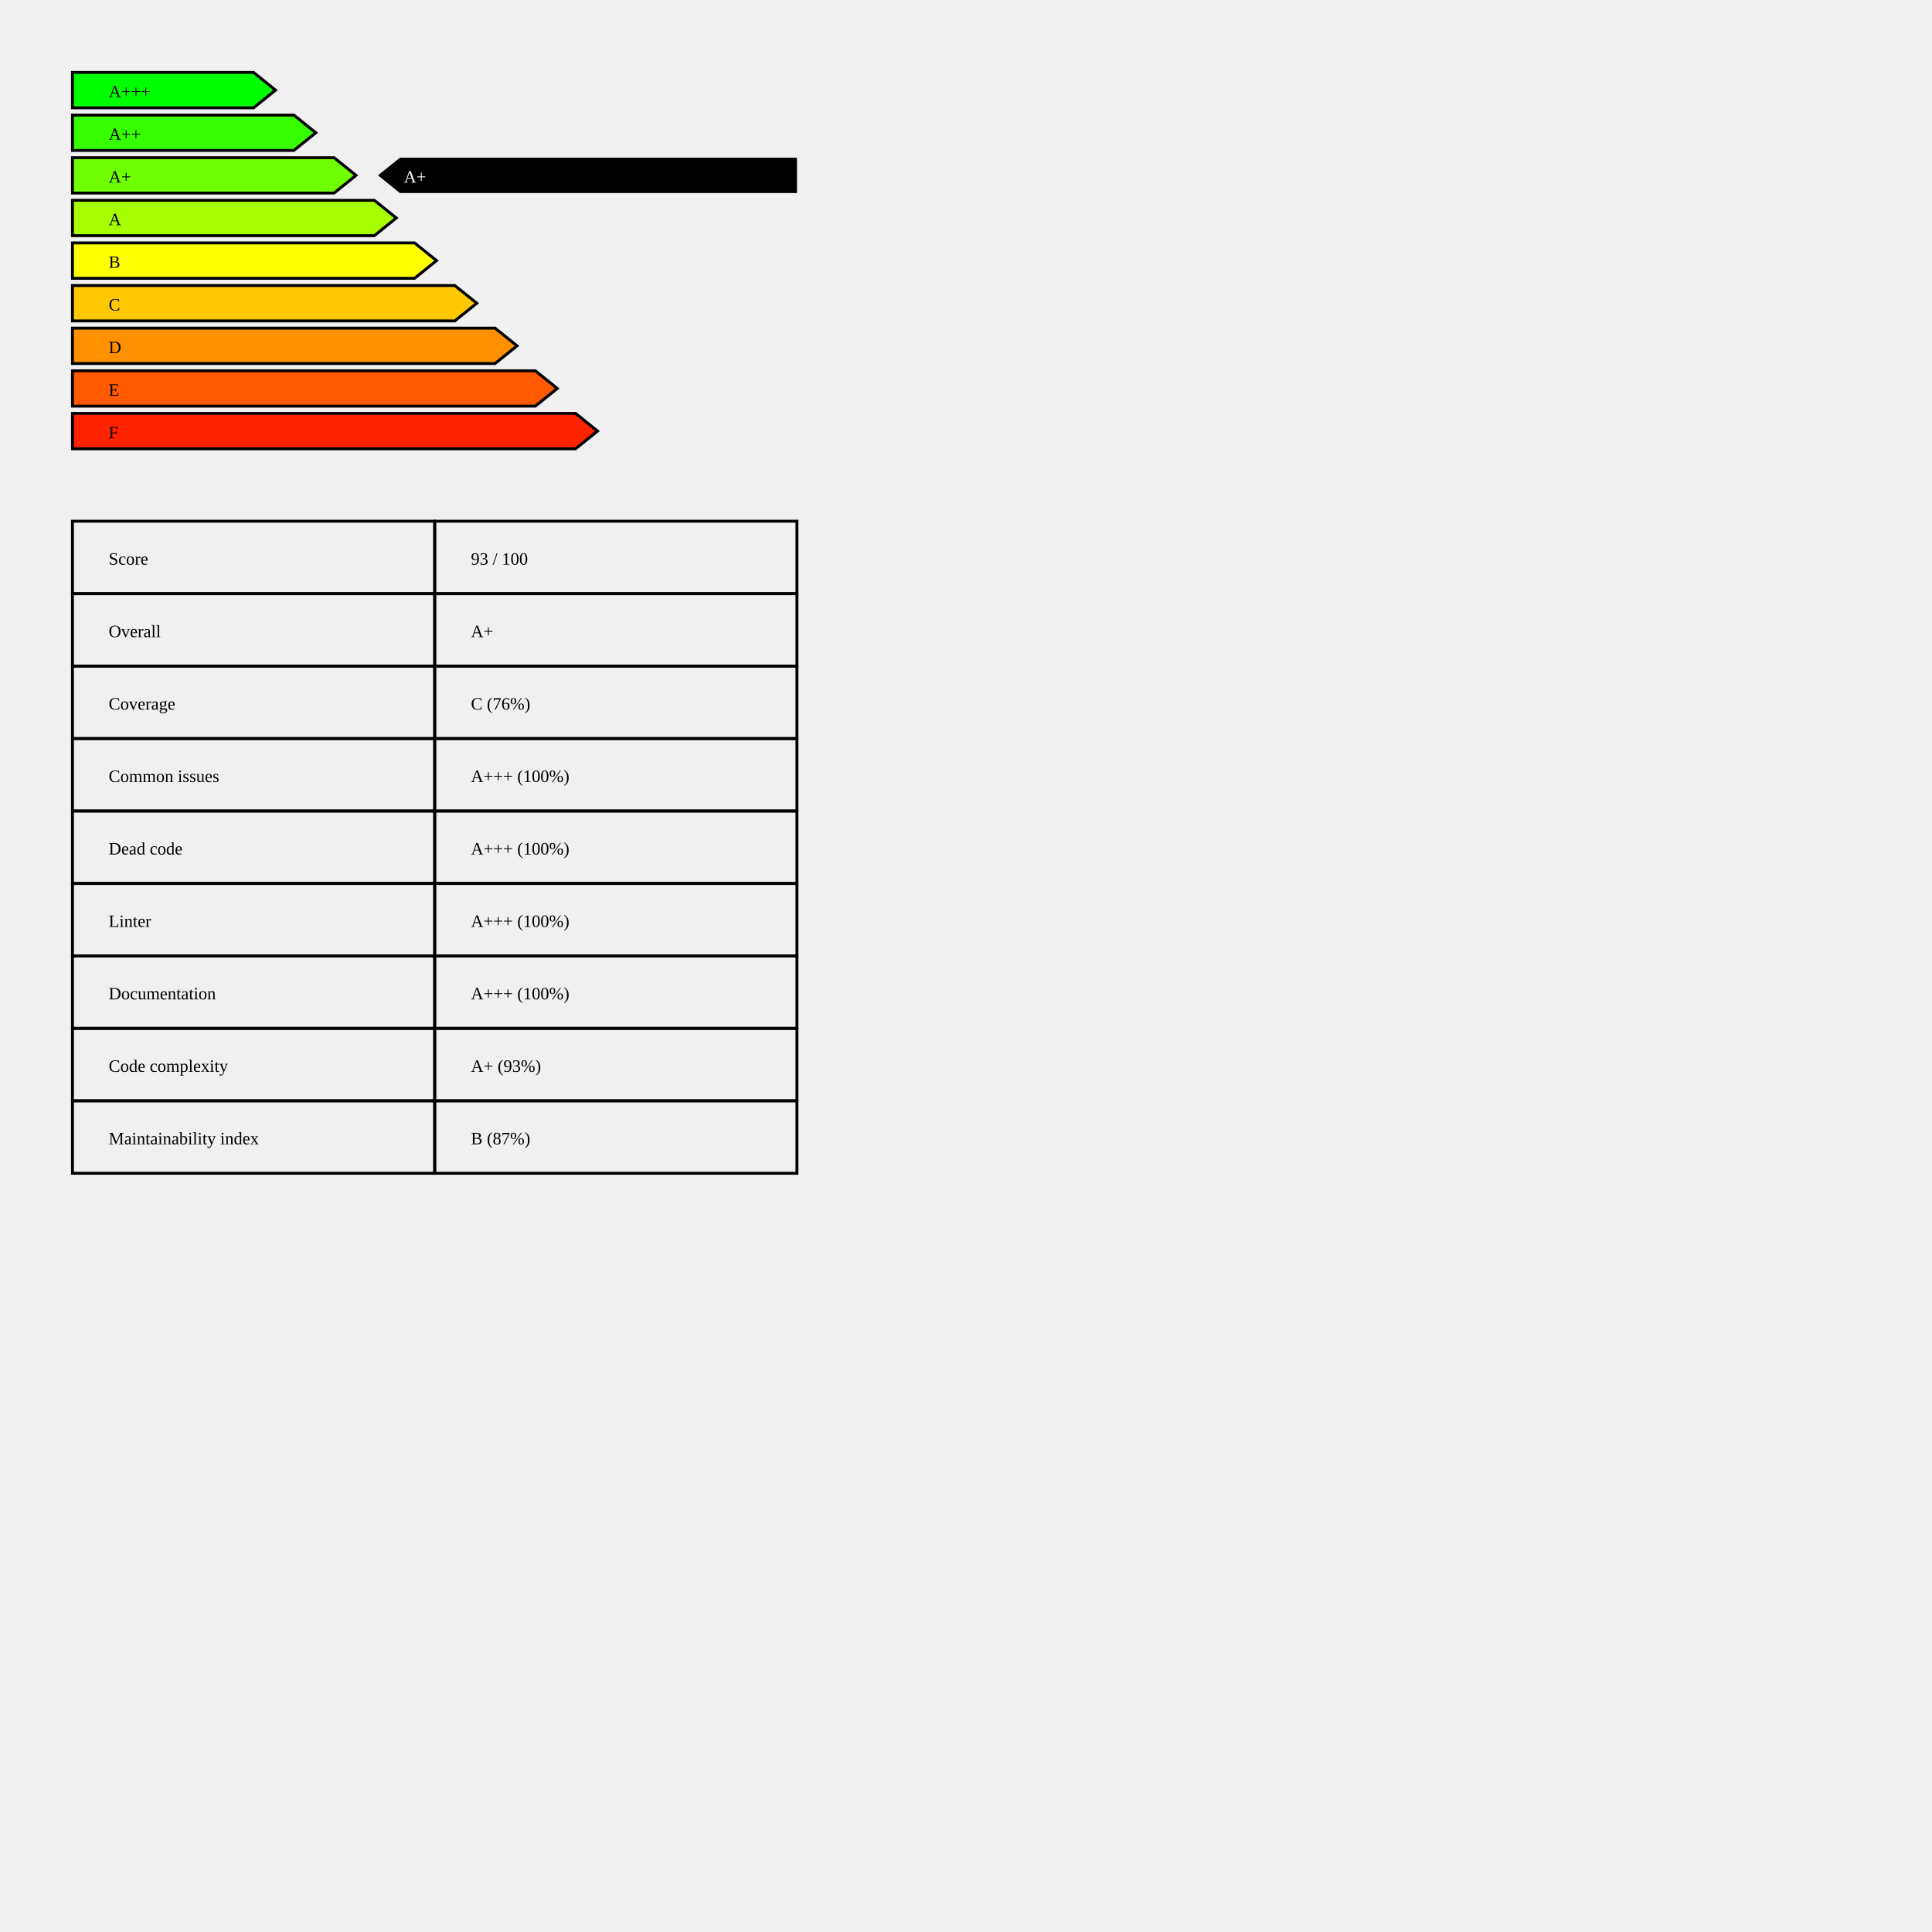
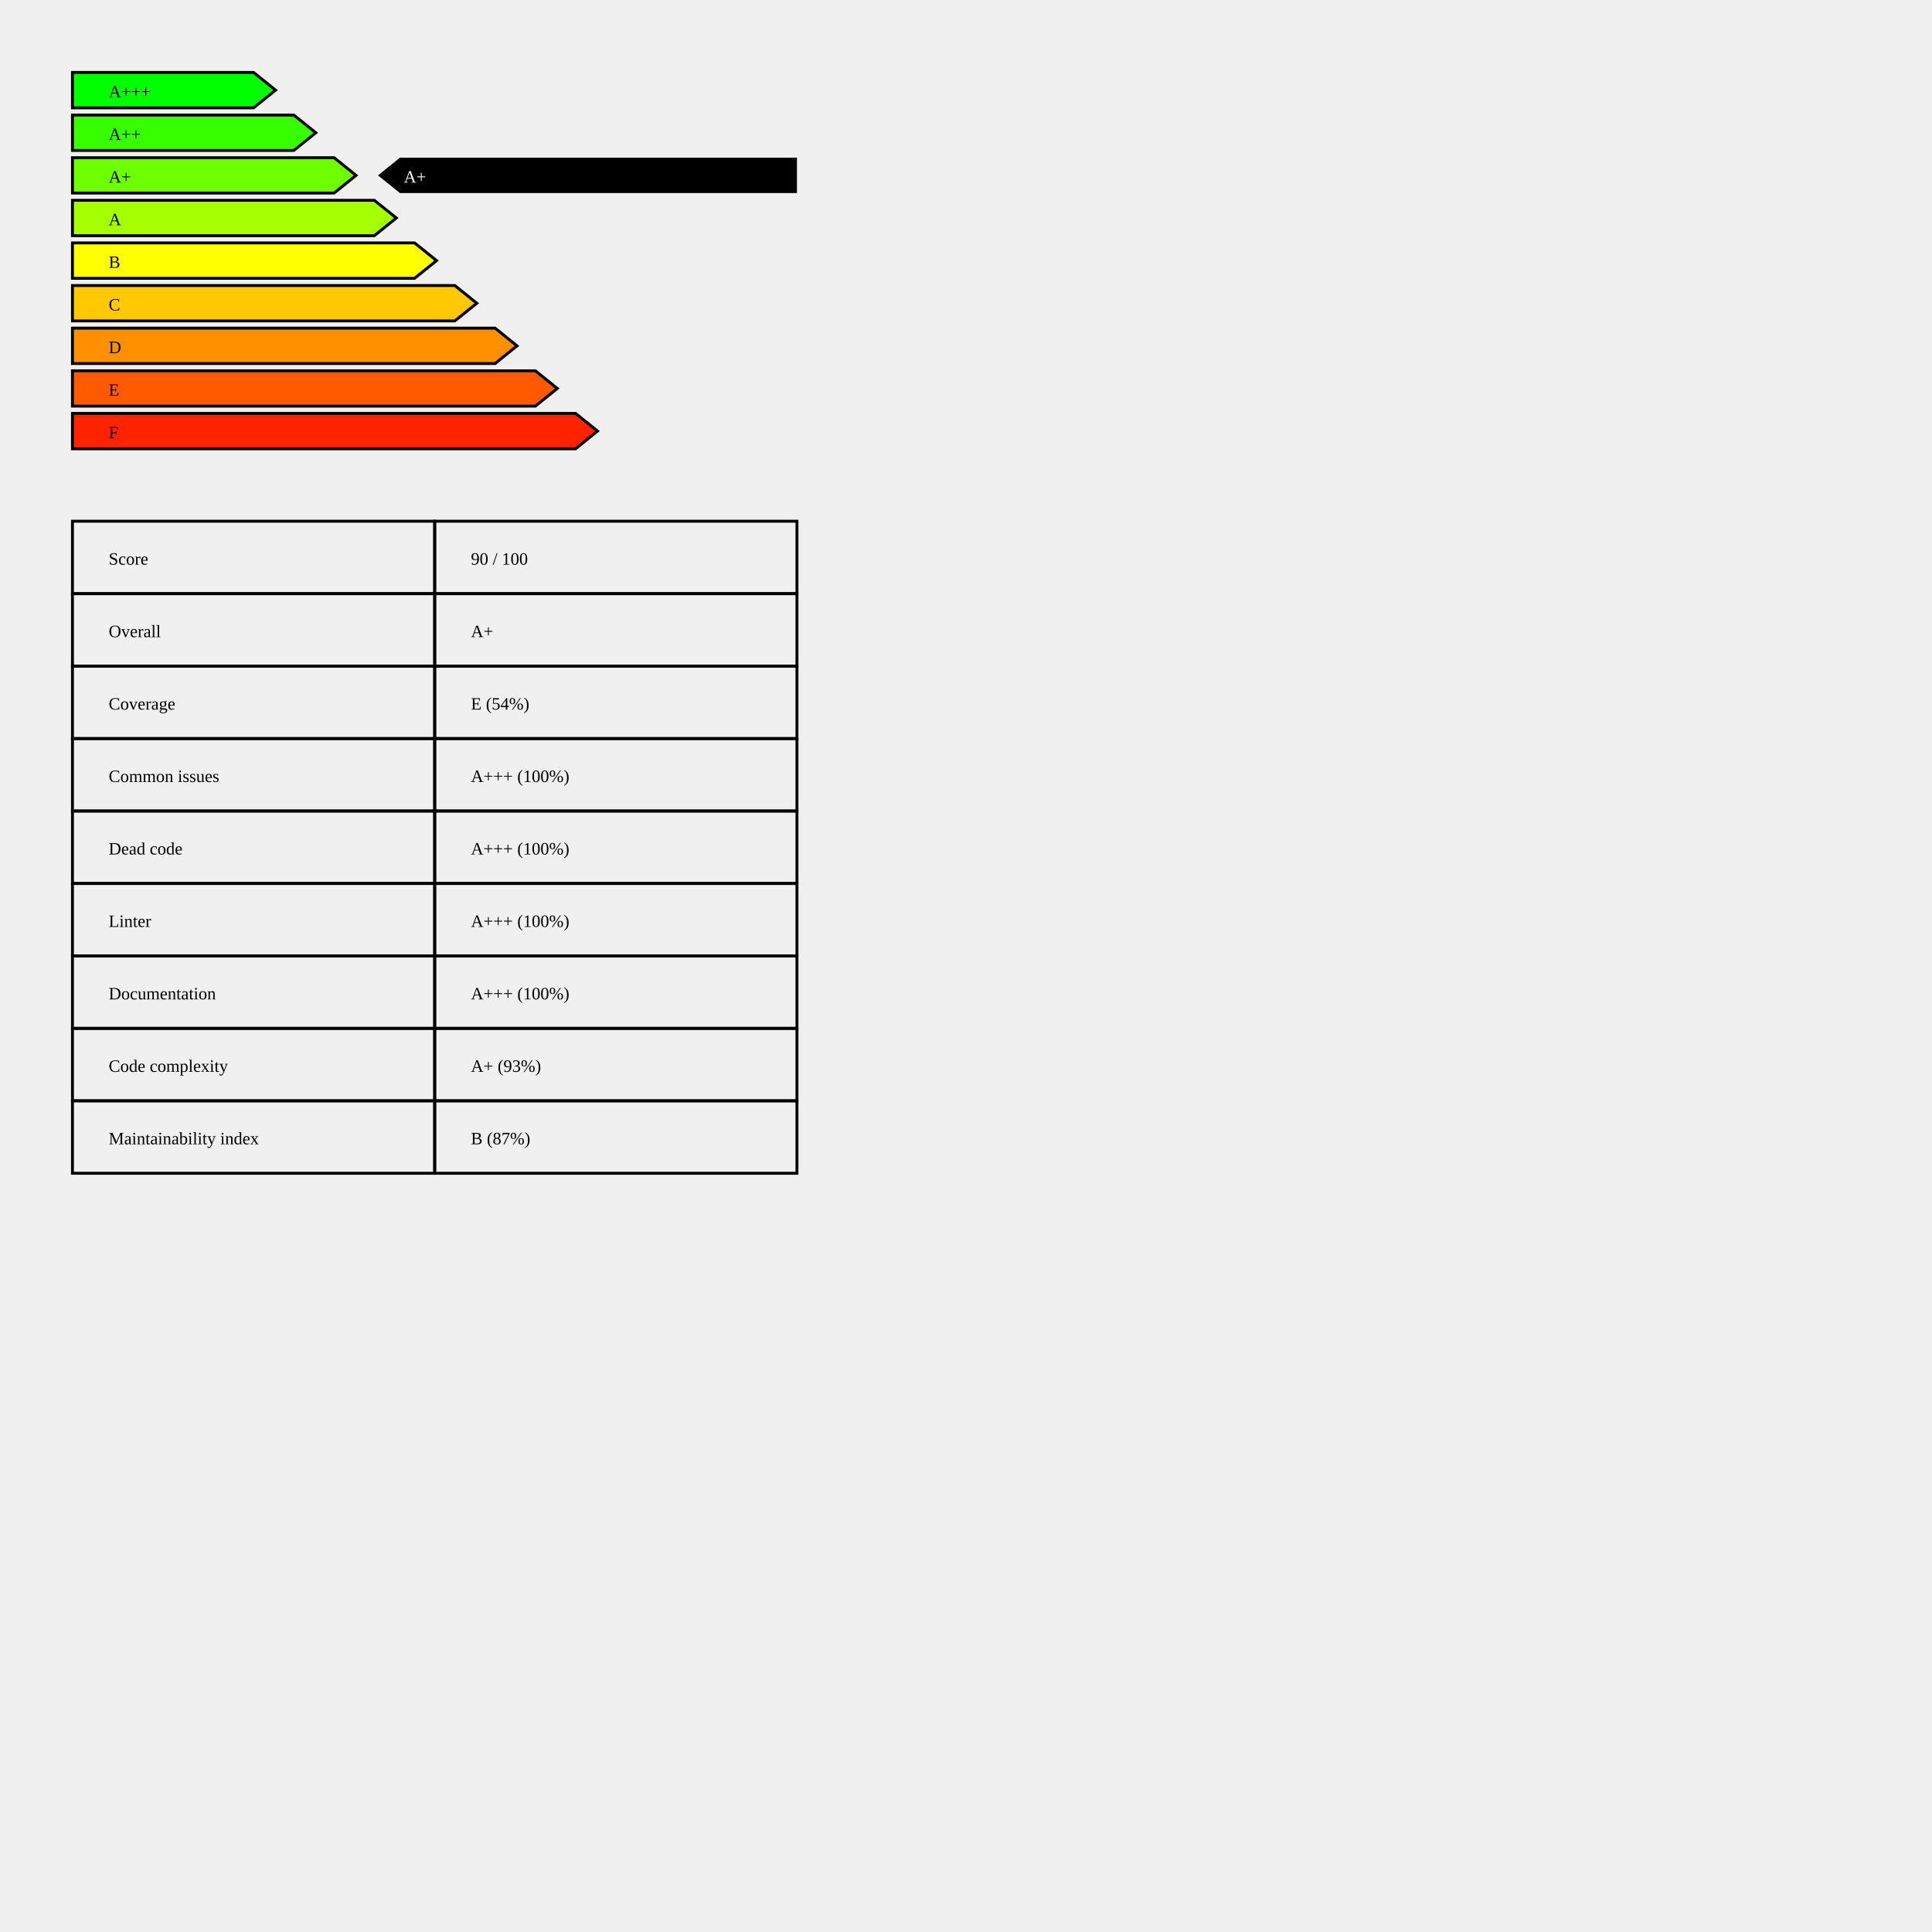
<svg xmlns="http://www.w3.org/2000/svg" baseProfile="full" height="1000pt" version="1.1" width="1000pt">
  <defs />
  <polygon points="50,50.0 175.0,50.0 190.152,62.206 175.0,74.412 50,74.412 50,50.0" style="fill:rgb(0 255 0);stroke:black;stroke-width:2;" />
  <text x="75.0" y="67.206">A+++</text>
  <polygon points="50,79.412 202.778,79.412 217.929,91.618 202.778,103.824 50,103.824 50,79.412" style="fill:rgb(55 255 0);stroke:black;stroke-width:2;" />
  <text x="75.0" y="96.618">A++</text>
  <polygon points="50,108.824 230.556,108.824 245.707,121.029 230.556,133.235 50,133.235 50,108.824" style="fill:rgb(110 255 0);stroke:black;stroke-width:2;" />
  <text x="75.0" y="126.029">A+</text>
  <polygon points="50,138.235 258.333,138.235 273.485,150.441 258.333,162.647 50,162.647 50,138.235" style="fill:rgb(165 255 0);stroke:black;stroke-width:2;" />
  <text x="75.0" y="155.441">A</text>
  <polygon points="50,167.647 286.111,167.647 301.263,179.853 286.111,192.059 50,192.059 50,167.647" style="fill:rgb(255 255 0);stroke:black;stroke-width:2;" />
  <text x="75.0" y="184.853">B</text>
  <polygon points="50,197.059 313.889,197.059 329.04,209.265 313.889,221.471 50,221.471 50,197.059" style="fill:rgb(255 200 0);stroke:black;stroke-width:2;" />
  <text x="75.0" y="214.265">C</text>
  <polygon points="50,226.471 341.667,226.471 356.818,238.676 341.667,250.882 50,250.882 50,226.471" style="fill:rgb(255 145 0);stroke:black;stroke-width:2;" />
  <text x="75.0" y="243.676">D</text>
  <polygon points="50,255.882 369.444,255.882 384.596,268.088 369.444,280.294 50,280.294 50,255.882" style="fill:rgb(255 90 0);stroke:black;stroke-width:2;" />
  <text x="75.0" y="273.088">E</text>
  <polygon points="50,285.294 397.222,285.294 412.374,297.5 397.222,309.706 50,309.706 50,285.294" style="fill:rgb(255 35 0);stroke:black;stroke-width:2;" />
  <text x="75.0" y="302.5">F</text>
  <polygon points="276.01,108.824 260.859,121.029 276.01,133.235 550,133.235 550,108.824" style="fill:black;" />
  <text fill="white" x="278.687" y="126.029">A+</text>
  <text x="75.0" y="389.706">Score</text>
-   <text x="325.0" y="389.706">93 / 100</text>
+   <text x="325.0" y="389.706">90 / 100</text>
  <polygon points="50,359.706 300,359.706 300,409.706 50,409.706 50,359.706" style="fill:none; stroke:black;stroke-width:2;" />
  <polygon points="300,359.706 550,359.706 550,409.706 300,409.706 300,359.706" style="fill:none; stroke:black;stroke-width:2;" />
  <text x="75.0" y="439.706">Overall</text>
  <text x="325.0" y="439.706">A+</text>
  <polygon points="50,409.706 300,409.706 300,459.706 50,459.706 50,409.706" style="fill:none; stroke:black;stroke-width:2;" />
  <polygon points="300,409.706 550,409.706 550,459.706 300,459.706 300,409.706" style="fill:none; stroke:black;stroke-width:2;" />
  <text x="75.0" y="489.706">Coverage</text>
-   <text x="325.0" y="489.706">C  (76%)</text>
+   <text x="325.0" y="489.706">E  (54%)</text>
  <polygon points="50,459.706 300,459.706 300,509.706 50,509.706 50,459.706" style="fill:none; stroke:black;stroke-width:2;" />
  <polygon points="300,459.706 550,459.706 550,509.706 300,509.706 300,459.706" style="fill:none; stroke:black;stroke-width:2;" />
  <text x="75.0" y="539.706">Common issues</text>
  <text x="325.0" y="539.706">A+++  (100%)</text>
  <polygon points="50,509.706 300,509.706 300,559.706 50,559.706 50,509.706" style="fill:none; stroke:black;stroke-width:2;" />
  <polygon points="300,509.706 550,509.706 550,559.706 300,559.706 300,509.706" style="fill:none; stroke:black;stroke-width:2;" />
  <text x="75.0" y="589.706">Dead code</text>
  <text x="325.0" y="589.706">A+++  (100%)</text>
  <polygon points="50,559.706 300,559.706 300,609.706 50,609.706 50,559.706" style="fill:none; stroke:black;stroke-width:2;" />
  <polygon points="300,559.706 550,559.706 550,609.706 300,609.706 300,559.706" style="fill:none; stroke:black;stroke-width:2;" />
  <text x="75.0" y="639.706">Linter</text>
  <text x="325.0" y="639.706">A+++  (100%)</text>
  <polygon points="50,609.706 300,609.706 300,659.706 50,659.706 50,609.706" style="fill:none; stroke:black;stroke-width:2;" />
  <polygon points="300,609.706 550,609.706 550,659.706 300,659.706 300,609.706" style="fill:none; stroke:black;stroke-width:2;" />
  <text x="75.0" y="689.706">Documentation</text>
  <text x="325.0" y="689.706">A+++  (100%)</text>
  <polygon points="50,659.706 300,659.706 300,709.706 50,709.706 50,659.706" style="fill:none; stroke:black;stroke-width:2;" />
  <polygon points="300,659.706 550,659.706 550,709.706 300,709.706 300,659.706" style="fill:none; stroke:black;stroke-width:2;" />
  <text x="75.0" y="739.706">Code complexity</text>
  <text x="325.0" y="739.706">A+  (93%)</text>
  <polygon points="50,709.706 300,709.706 300,759.706 50,759.706 50,709.706" style="fill:none; stroke:black;stroke-width:2;" />
  <polygon points="300,709.706 550,709.706 550,759.706 300,759.706 300,709.706" style="fill:none; stroke:black;stroke-width:2;" />
  <text x="75.0" y="789.706">Maintainability index</text>
  <text x="325.0" y="789.706">B  (87%)</text>
  <polygon points="50,759.706 300,759.706 300,809.706 50,809.706 50,759.706" style="fill:none; stroke:black;stroke-width:2;" />
  <polygon points="300,759.706 550,759.706 550,809.706 300,809.706 300,759.706" style="fill:none; stroke:black;stroke-width:2;" />
</svg>
